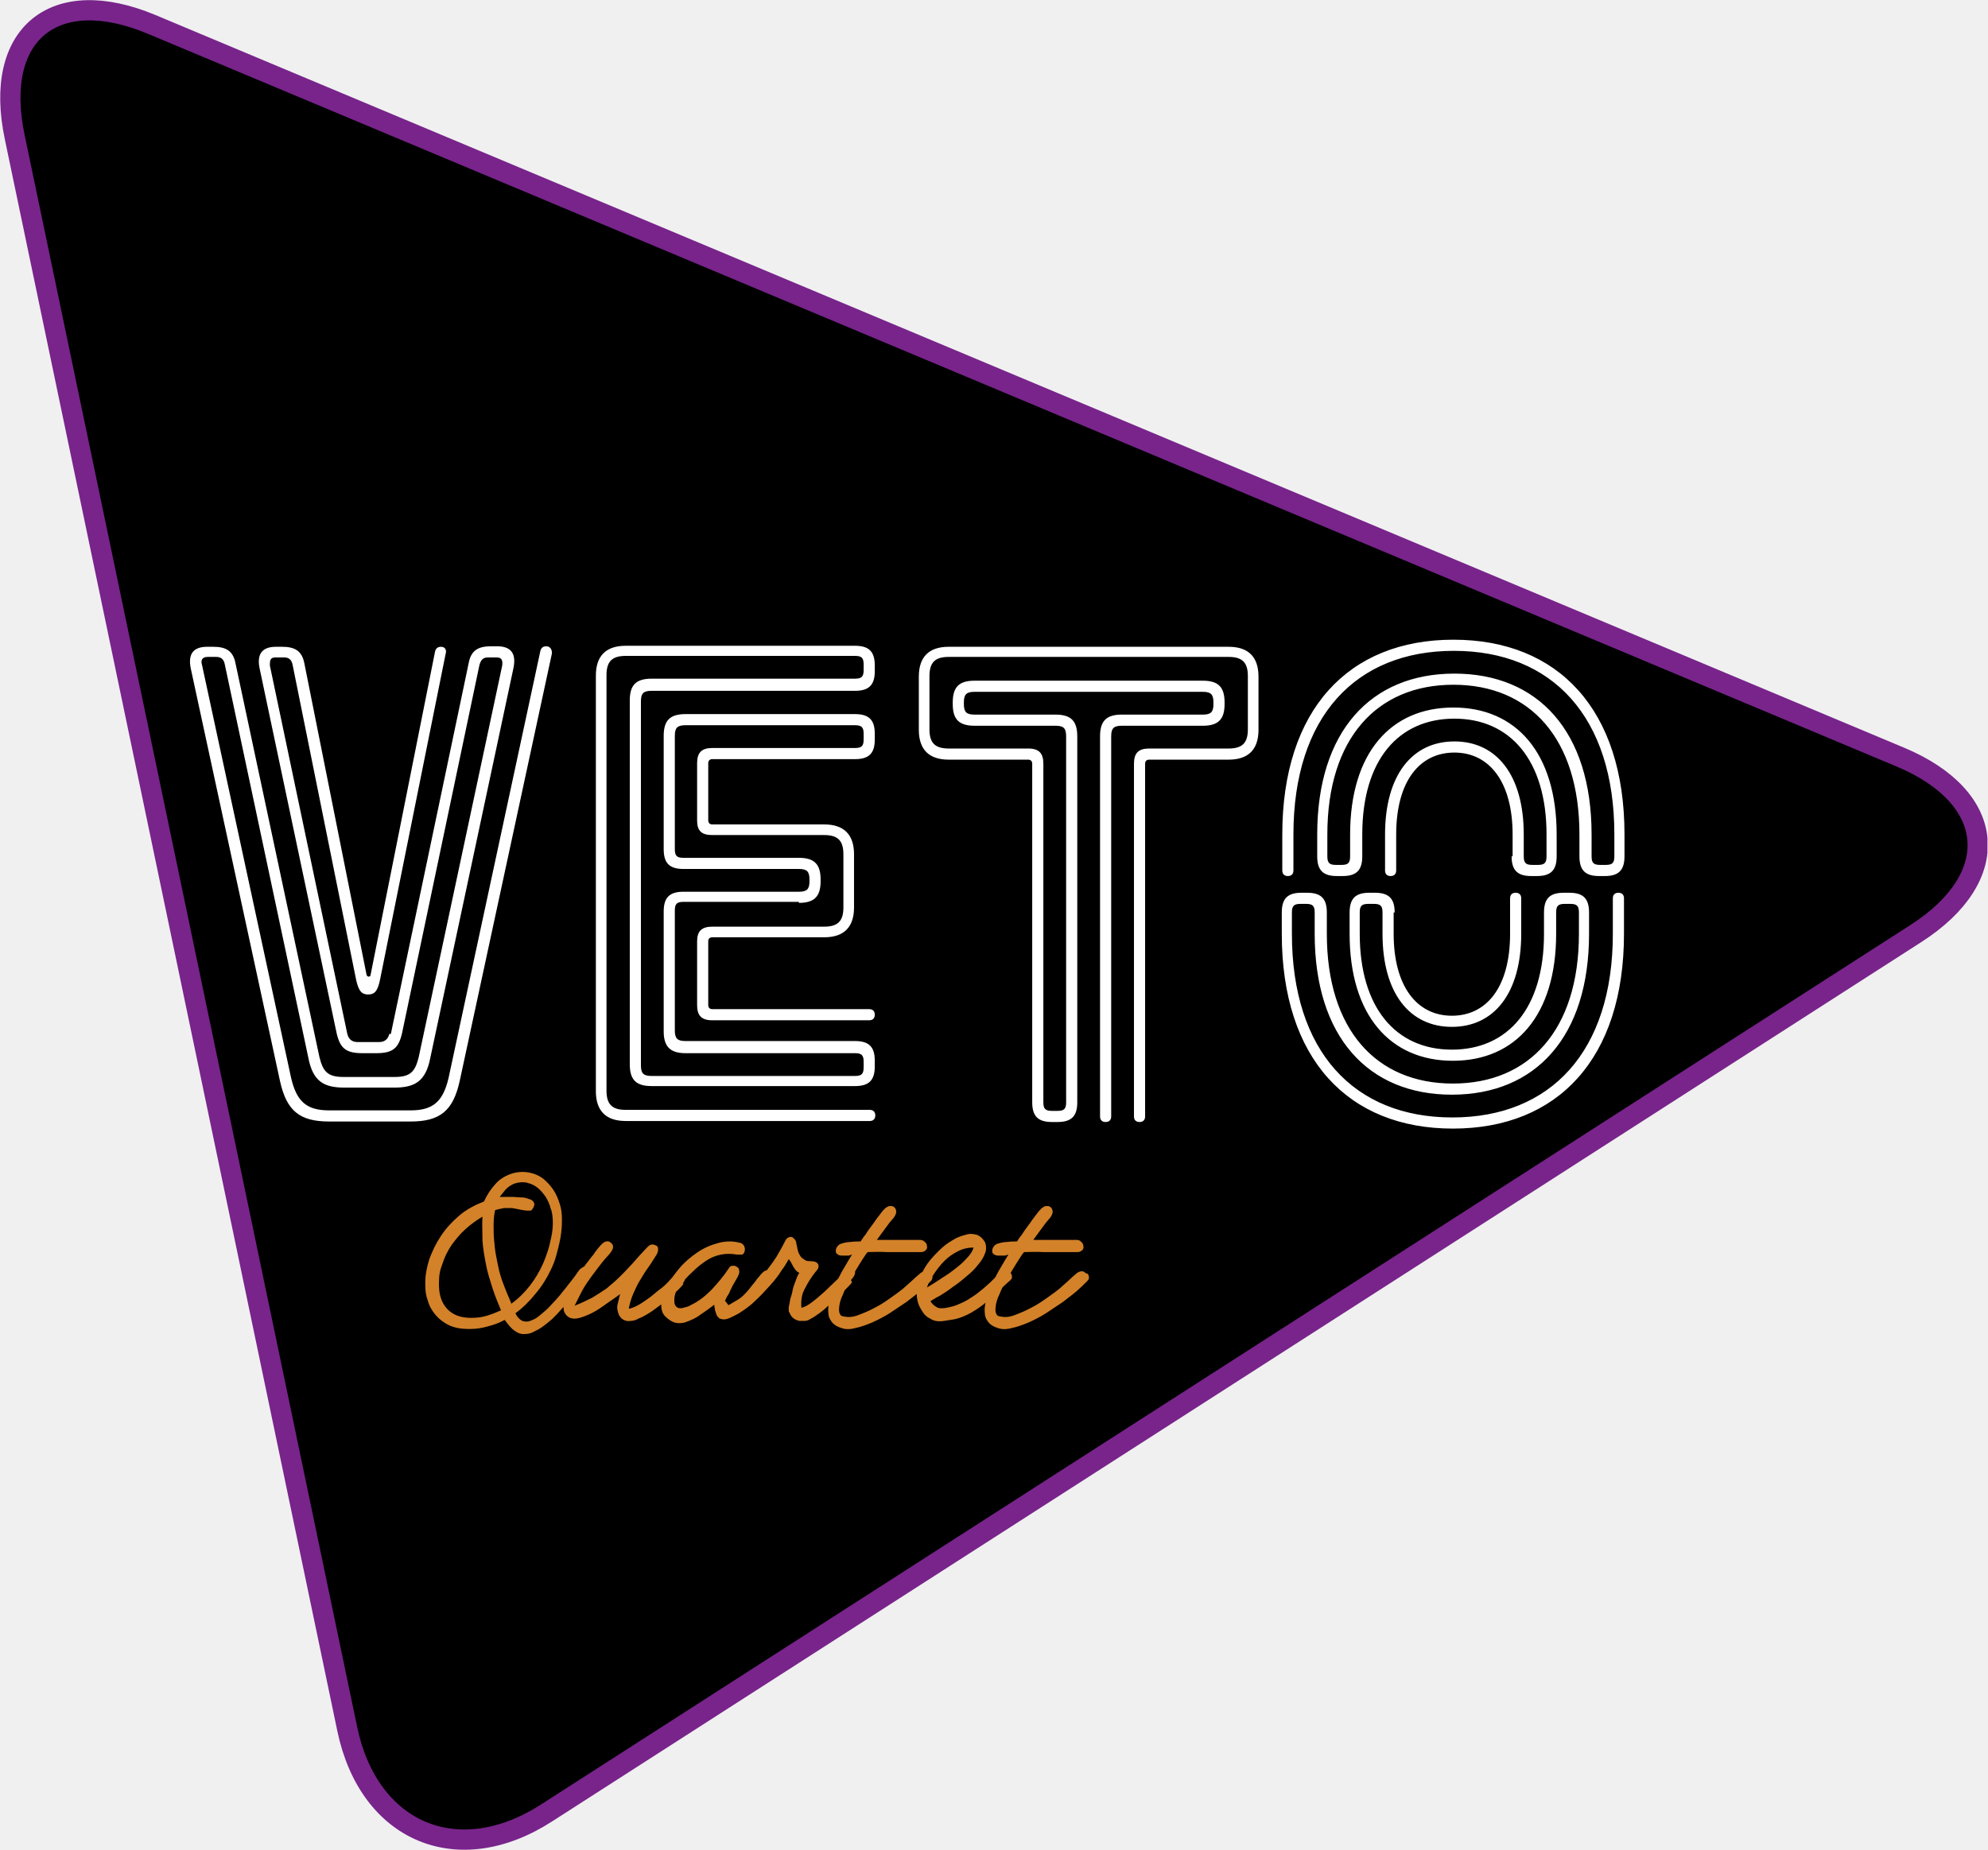
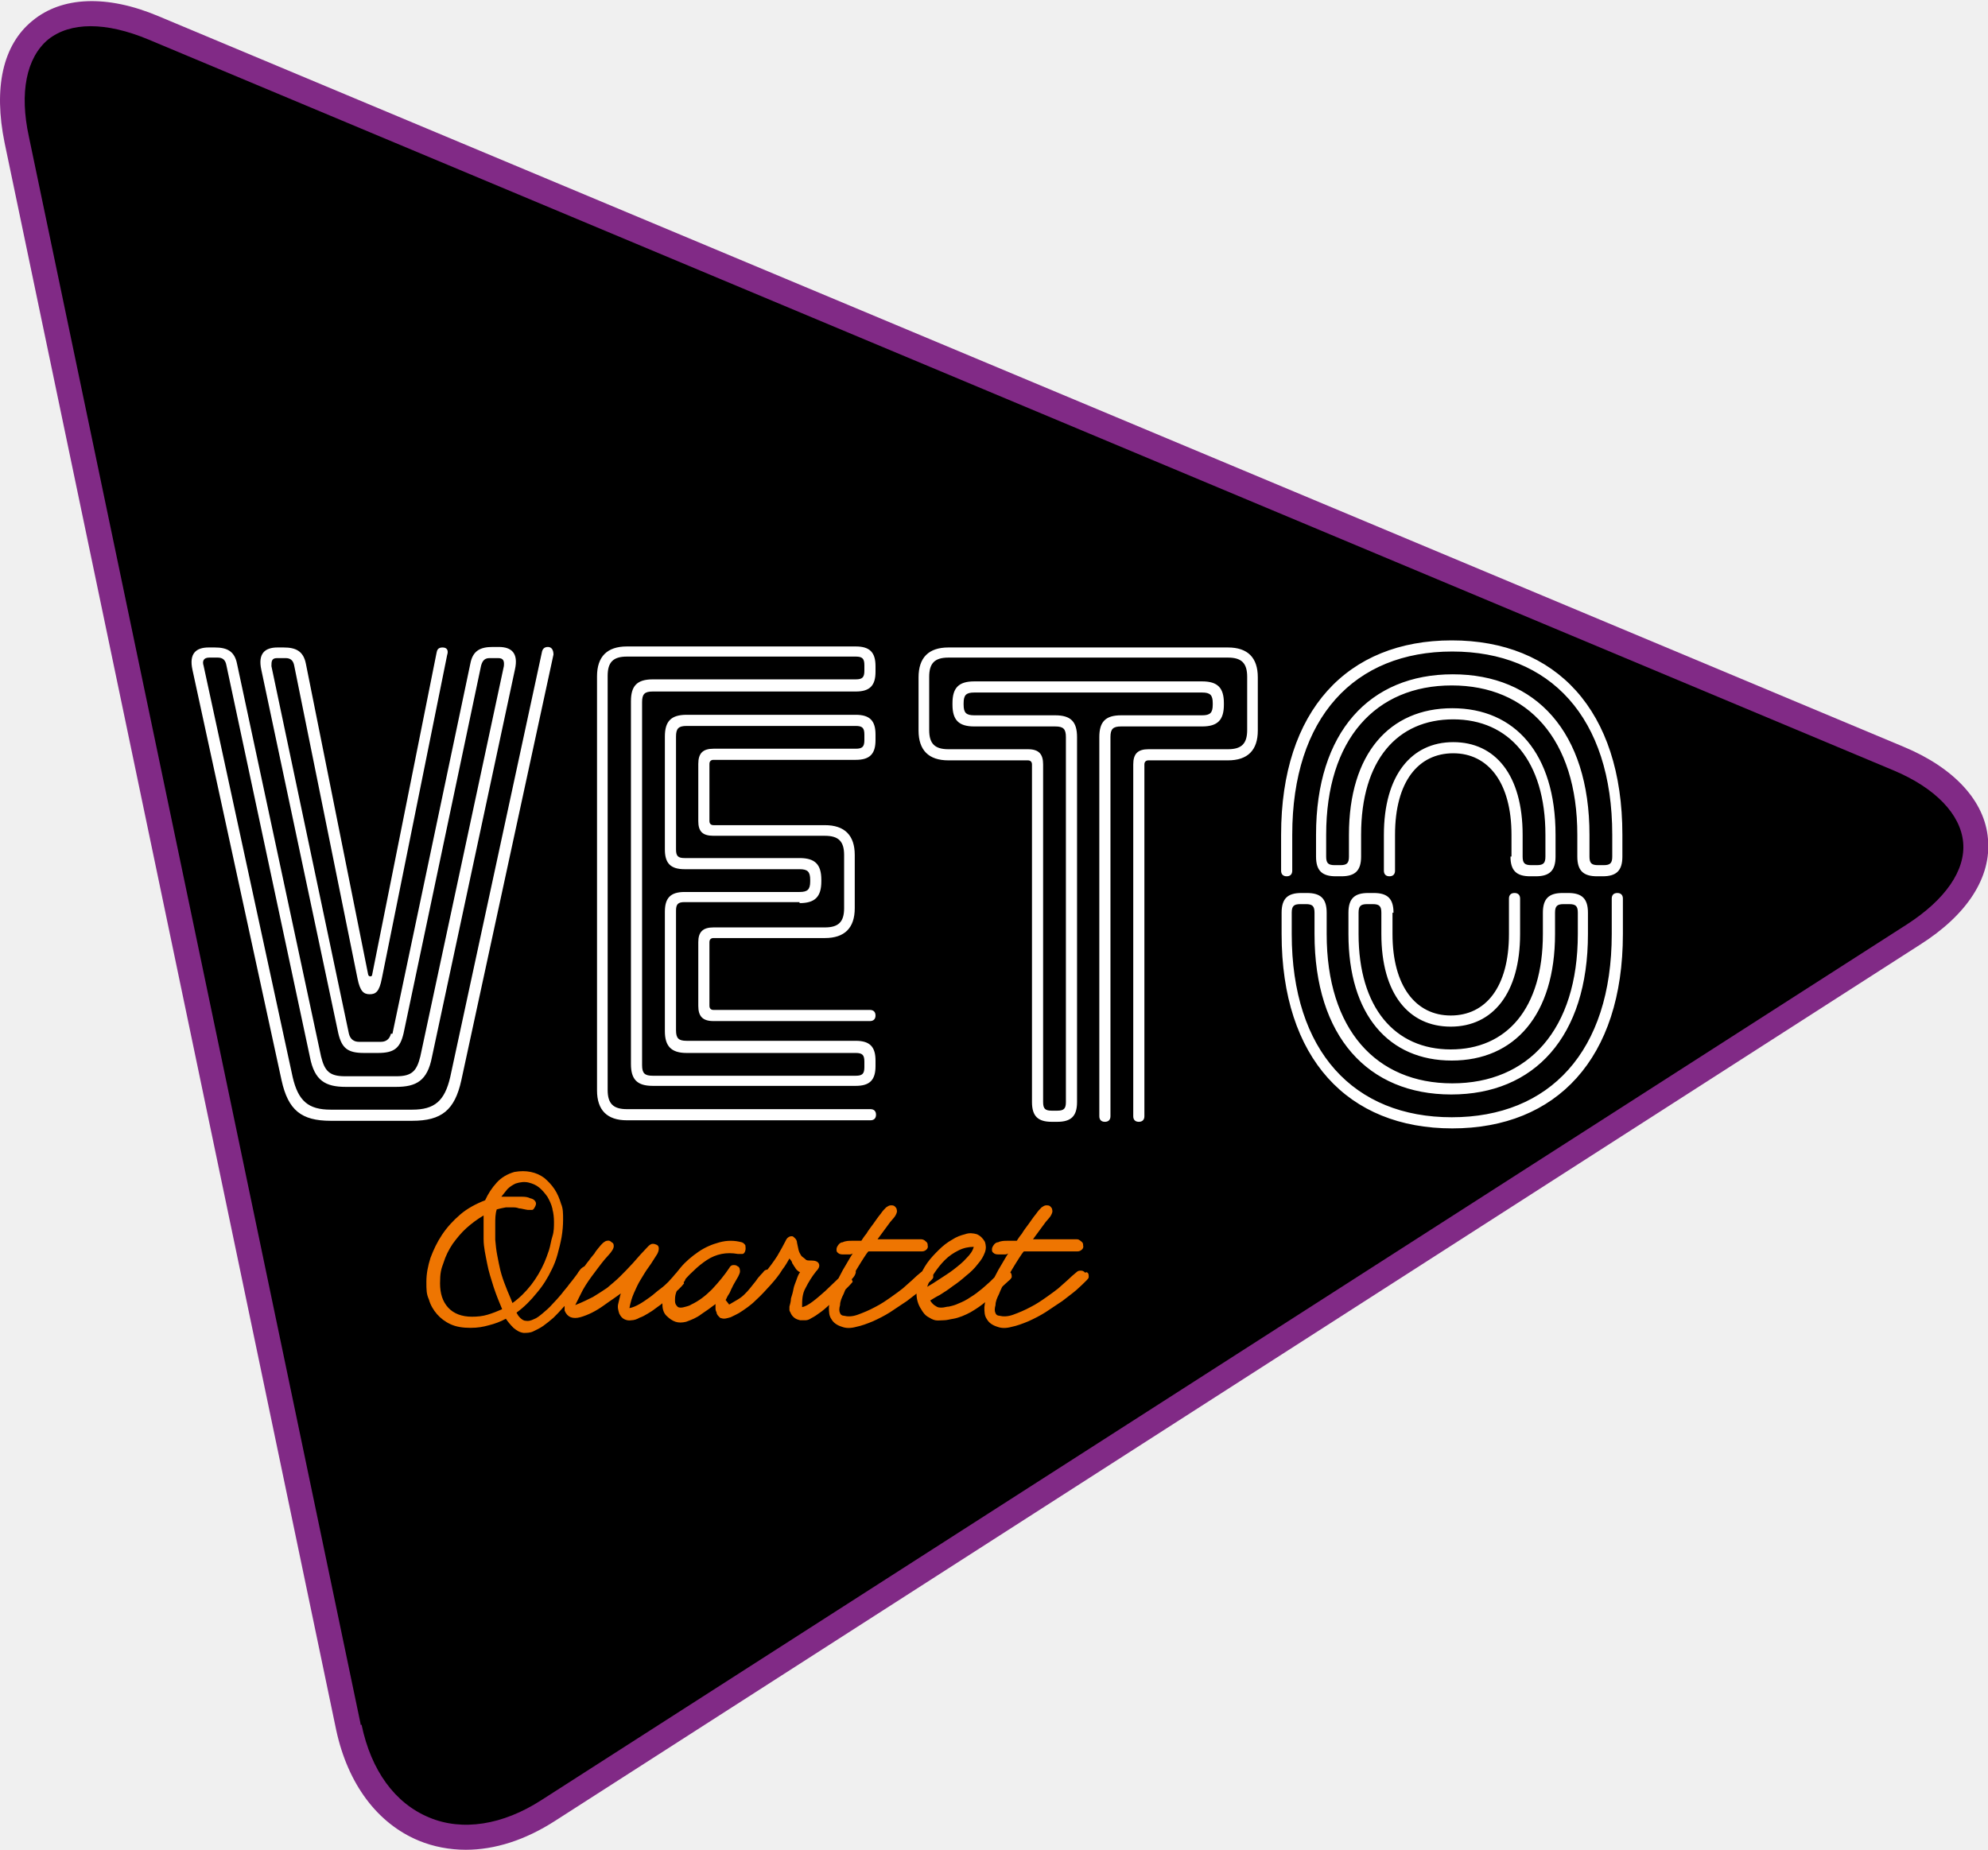
- <svg xmlns="http://www.w3.org/2000/svg" id="Ebene_1" width="138.5mm" height="128.9mm" version="1.1" viewBox="0 0 392.7 365.5">
+ <svg xmlns="http://www.w3.org/2000/svg" id="Ebene_1" width="138.5mm" height="128.9mm" version="1.1" viewBox="0 0 392.6 365.4">
  <defs>
    <style>
-       .st0, .st1 {
-         fill: none;
+       .st0 {
+         fill: #ee7501;
      }

      .st1 {
-         stroke: #78248b;
-         stroke-width: 4px;
+         fill: #812a86;
      }

      .st2 {
        fill: #fff;
      }
- 
-       .st3 {
-         fill: #d38229;
-       }
- 
-       .st4 {
-         clip-path: url(#clippath);
-       }
    </style>
-     <clipPath id="clippath">
-       <rect class="st0" width="392.6" height="365.5" />
-     </clipPath>
  </defs>
-   <g class="st4">
-     <g>
-       <path d="M68.6,341.7c4.3,20.4,21.9,27.8,39.4,16.5l270.4-173.7c17.5-11.2,16.1-26.9-3-34.9L29.9,4.8C10.7-3.2-1.4,6.7,2.9,27.1l65.7,314.6h0Z" />
-       <path class="st1" d="M68.6,341.7c4.3,20.4,21.9,27.8,39.4,16.5l270.4-173.7c17.5-11.2,16.1-26.9-3-34.9L29.9,4.8C10.7-3.2-1.4,6.7,2.9,27.1l65.7,314.6h0Z" />
-       <path class="st2" d="M275.5,180.3c0-2.8-1.2-3.9-3.9-3.9h-1.1c-2.7,0-3.9,1.1-3.9,3.9v4.2c0,16.1,8,25.1,20.4,25.1s20.4-9,20.4-25.1v-4.2c0-1.3.4-1.7,1.7-1.7h1.1c1.3,0,1.7.4,1.7,1.7v4.2c0,19-9.8,29.6-24.9,29.6s-24.9-10.6-24.9-29.6v-4.2c0-2.8-1.2-3.9-3.9-3.9h-1.1c-2.7,0-3.9,1.1-3.9,3.9v4.2c0,24.7,13.1,38.5,33.8,38.5s33.8-13.8,33.8-38.5v-7c0-.7-.4-1.1-1.1-1.1s-1.1.4-1.1,1.1v7c0,23.3-12.3,36.3-31.7,36.3s-31.7-13-31.7-36.3v-4.2c0-1.3.4-1.7,1.7-1.7h1.1c1.3,0,1.7.4,1.7,1.7v4.2c0,20.4,10.6,31.8,27.1,31.8s27.1-11.4,27.1-31.8v-4.2c0-2.8-1.2-3.9-3.9-3.9h-1.1c-2.7,0-3.9,1.1-3.9,3.9v4.2c0,14.8-7.2,22.9-18.2,22.9s-18.2-8.2-18.2-22.9v-4.2c0-1.3.4-1.7,1.7-1.7h1.1c1.3,0,1.7.4,1.7,1.7v4.2c0,11.8,5.4,18.4,13.7,18.4s13.7-6.6,13.7-18.4v-7c0-.7-.4-1.1-1.1-1.1s-1.1.4-1.1,1.1v7c0,10.5-4.6,16.2-11.5,16.2s-11.5-5.8-11.5-16.2v-4.2h.2ZM298.6,169.2c0,2.8,1.2,3.9,3.9,3.9h1.1c2.7,0,3.9-1.1,3.9-3.9v-4.3c0-16.1-8-25.1-20.4-25.1s-20.4,9-20.4,25.1v4.3c0,1.3-.4,1.7-1.7,1.7h-1.1c-1.3,0-1.7-.4-1.7-1.7v-4.3c0-19,9.8-29.6,24.9-29.6s24.9,10.6,24.9,29.6v4.3c0,2.8,1.2,3.9,3.9,3.9h1.1c2.7,0,3.9-1.1,3.9-3.9v-4.3c0-24.7-13.1-38.5-33.8-38.5s-33.8,13.8-33.8,38.5v7.1c0,.7.4,1.1,1.1,1.1s1.1-.4,1.1-1.1v-7.1c0-23.3,12.3-36.3,31.7-36.3s31.7,13,31.7,36.3v4.3c0,1.3-.4,1.7-1.7,1.7h-1.1c-1.3,0-1.7-.4-1.7-1.7v-4.3c0-20.4-10.6-31.8-27.1-31.8s-27.1,11.4-27.1,31.8v4.3c0,2.8,1.2,3.9,3.9,3.9h1.1c2.7,0,3.9-1.1,3.9-3.9v-4.3c0-14.8,7.2-22.9,18.2-22.9s18.2,8.2,18.2,22.9v4.3c0,1.3-.4,1.7-1.7,1.7h-1.1c-1.3,0-1.7-.4-1.7-1.7v-4.3c0-11.8-5.4-18.4-13.7-18.4s-13.7,6.6-13.7,18.4v7.1c0,.7.4,1.1,1.1,1.1s1.1-.4,1.1-1.1v-7.1c0-10.5,4.6-16.2,11.5-16.2s11.5,5.8,11.5,16.2v4.3h-.2ZM217.3,220.6c0,.7.4,1.1,1.1,1.1s1.1-.4,1.1-1.1v-75.1c0-1.6.5-2.1,2.1-2.1h16c3.1,0,4.3-1.3,4.3-4.3v-.3c0-3-1.2-4.3-4.3-4.3h-45.1c-3.1,0-4.3,1.3-4.3,4.3v.3c0,3,1.2,4.3,4.3,4.3h16c1.6,0,2.1.5,2.1,2.1v72.3c0,1.3-.4,1.7-1.7,1.7h-1.1c-1.3,0-1.7-.4-1.7-1.7v-66.9c0-2-.8-3-3-3h-15.7c-2.7,0-3.8-1.1-3.8-3.8v-10.5c0-2.7,1.1-3.8,3.8-3.8h55.3c2.7,0,3.8,1.1,3.8,3.8v10.5c0,2.7-1.1,3.8-3.8,3.8h-15.7c-2.1,0-3,.9-3,3v69.7c0,.7.4,1.1,1.1,1.1s1.1-.4,1.1-1.1v-69.7c0-.5.3-.8.8-.8h15.7c3.9,0,5.9-2,5.9-5.9v-10.5c0-3.9-2-5.9-5.9-5.9h-55.3c-3.9,0-5.9,2-5.9,5.9v10.5c0,3.9,2,5.9,5.9,5.9h15.7c.5,0,.8.3.8.8v66.9c0,2.8,1.2,3.9,3.9,3.9h1.1c2.7,0,3.9-1.1,3.9-3.9v-72.3c0-3-1.2-4.3-4.3-4.3h-16c-1.6,0-2.1-.5-2.1-2.1v-.3c0-1.6.5-2.1,2.1-2.1h45.1c1.6,0,2.1.5,2.1,2.1v.3c0,1.6-.5,2.1-2.1,2.1h-16c-3.1,0-4.3,1.3-4.3,4.3v75.1ZM157.8,178.4c3,0,4.3-1.2,4.3-4.3v-.3c0-3.1-1.3-4.3-4.3-4.3h-22.8c-1.3,0-1.7-.4-1.7-1.7v-22.4c0-1.6.5-2.1,2.1-2.1h33.5c1.3,0,1.7.4,1.7,1.7v1.1c0,1.3-.4,1.7-1.7,1.7h-28.2c-2.1,0-3,.9-3,3v11.3c0,2,.8,2.9,3,2.9h22.1c2.7,0,3.8,1.1,3.8,3.8v10.5c0,2.7-1.1,3.8-3.8,3.8h-22.1c-2.1,0-3,.9-3,2.9v12.6c0,2,.8,3,3,3h31c.7,0,1.1-.4,1.1-1.1s-.4-1.1-1.1-1.1h-31c-.5,0-.8-.3-.8-.8v-12.6c0-.5.3-.8.8-.8h22.1c3.9,0,5.9-2,5.9-5.9v-10.5c0-3.9-2-5.9-5.9-5.9h-22.1c-.5,0-.8-.3-.8-.8v-11.3c0-.5.3-.8.8-.8h28.2c2.8,0,3.9-1.2,3.9-3.9v-1.1c0-2.7-1.1-3.9-3.9-3.9h-33.5c-3.1,0-4.3,1.3-4.3,4.3v22.4c0,2.7,1.1,3.9,3.9,3.9h22.8c1.6,0,2.1.5,2.1,2.1v.3c0,1.6-.5,2.1-2.1,2.1h-22.8c-2.8,0-3.9,1.2-3.9,3.9v23.7c0,2.9,1.2,4.3,4.3,4.3h33.5c1.3,0,1.7.4,1.7,1.7v1.1c0,1.3-.4,1.7-1.7,1.7h-40.2c-1.6,0-2.1-.5-2.1-2.1v-71.9c0-1.6.5-2.1,2.1-2.1h40.2c2.8,0,3.9-1.2,3.9-3.9v-1.1c0-2.7-1.1-3.9-3.9-3.9h-45.3c-3.9,0-5.9,2-5.9,5.9v82.1c0,3.9,2,5.9,5.9,5.9h48.2c.7,0,1.1-.4,1.1-1.1s-.4-1.1-1.1-1.1h-48.2c-2.7,0-3.8-1.1-3.8-3.8v-82.1c0-2.7,1.1-3.8,3.8-3.8h45.3c1.3,0,1.7.4,1.7,1.7v1.1c0,1.3-.4,1.7-1.7,1.7h-40.2c-3.1,0-4.3,1.3-4.3,4.3v71.9c0,3,1.2,4.3,4.3,4.3h40.2c2.8,0,3.9-1.2,3.9-3.9v-1.1c0-2.7-1.1-3.9-3.9-3.9h-33.5c-1.6,0-2.1-.5-2.1-2.1v-23.7c0-1.3.4-1.7,1.7-1.7h22.8v.2ZM76.9,204.3c-.3,1.2-1.1,1.6-2,1.6h-4.3c-.9,0-1.7-.4-2-1.6l-15.3-72.8c0-.9,0-1.6,1.1-1.6h1.7c.9,0,1.5.4,1.7,1.5l12.5,62c.5,2.5,1.2,3.1,2.4,3.1s1.9-.5,2.4-3.1l12.9-64.1c.3-.9-.1-1.5-.9-1.5s-1.1.5-1.2,1.1l-12.7,63.7c0,.5-.7.5-.8,0l-12.3-61.6c-.5-2.5-2-3.2-4.4-3.2h-1.2c-2.5,0-3.9,1.2-3.2,4.4l15.2,72c.7,3,1.9,3.9,5.1,3.9h2.7c3.2,0,4.4-.9,5.1-3.9l15.3-72.8c.3-1.1.8-1.5,1.7-1.5h1.7c1.1,0,1.2.7,1.1,1.6l-16.5,77.4c-.7,2.8-1.6,3.9-4.7,3.9h-10.2c-3.1,0-4-1.1-4.7-3.9l-16.6-77.9c-.5-2.5-2-3.2-4.4-3.2h-1.2c-2.5,0-3.9,1.2-3.2,4.4l17.6,81.4c1.3,5.9,3.9,8,9.7,8h16.1c5.8,0,8.4-2.1,9.7-8l18.2-84.4c.1-.8-.3-1.5-1.1-1.5s-1.1.5-1.2,1.1l-18.1,84.2c-1.1,4.7-3.1,6.4-7.5,6.4h-16.1c-4.4,0-6.4-1.7-7.5-6.4l-17.6-81.6c-.3-.9,0-1.6,1.1-1.6h1.7c.9,0,1.5.4,1.7,1.5l16.5,77.7c.9,4.7,3.1,5.9,7.1,5.9h9.9c4,0,6.2-1.2,7.1-5.9l16.4-76.9c.7-3.2-.7-4.4-3.2-4.4h-1.2c-2.4,0-3.9.7-4.4,3.2l-15.4,73.4h-.3Z" />
-       <path class="st3" d="M214.5,251.6c-.3-.3-.5-.4-.8-.4s-.6.1-.9.3c-.6.5-1.2,1-1.8,1.6-.6.5-1.2,1.1-1.8,1.6-.5.4-1.3,1-2.3,1.7s-2,1.4-3.2,2c-1.1.6-2.3,1.1-3.4,1.5-1.1.4-2,.4-2.8.2-.3,0-.6-.2-.7-.5-.2-.4-.2-.9-.1-1.6.1-.7.3-1.4.7-2.2.3-.8.7-1.6,1.2-2.5.5-.8.9-1.6,1.4-2.4s.9-1.5,1.3-2.1c.4-.6.7-1.1,1-1.4,1.1,0,2.4-.1,3.7,0h6.9c.4,0,.7-.2.9-.4s.3-.5.2-.8c0-.3-.1-.5-.4-.8s-.5-.4-.9-.4h-8.6l2.5-3.4c.2-.2.4-.5.6-.7s.4-.5.5-.7c.2-.4.3-.7.2-1,0-.3-.2-.5-.4-.7-.2-.2-.5-.2-.8-.2s-.6.2-.9.4c-.3.3-.7.7-1.1,1.3-.5.6-.9,1.2-1.4,1.9-.5.7-1,1.3-1.4,2-.5.6-.8,1.1-1,1.4-.7,0-1.3,0-1.9.1-.5,0-1.2.1-1.8.3-.4.1-.7.3-.9.6-.2.3-.3.5-.3.8s0,.5.3.7c.2.2.5.3,1,.3h1.3c.1-.1.3-.1.6-.2-.3.5-.7,1.1-1.2,2-.5.8-1,1.7-1.5,2.7s-.9,2-1.3,3c-.4,1-.6,2-.7,2.9,0,.9,0,1.7.5,2.4.4.7,1.1,1.2,2.1,1.5.8.3,1.7.3,2.8,0,1-.2,2.1-.6,3.3-1.1,1.1-.5,2.3-1.1,3.4-1.8,1.1-.7,2.2-1.5,3.3-2.2,1-.8,2-1.5,2.8-2.2s1.5-1.4,2-1.9.4-.6.4-.8c0-.3-.1-.6-.4-.8M192.3,246.5c-.2.8-.7,1.5-1.5,2.3-.7.8-1.6,1.5-2.5,2.2s-1.9,1.3-2.8,1.9c-.9.6-1.7,1.1-2.4,1.5.3-.9.8-1.8,1.4-2.7s1.3-1.8,2.1-2.6c.8-.8,1.7-1.4,2.7-1.9s2-.7,3-.7M199.3,251.5c-.3-.4-.6-.6-.9-.5-.3.1-.7.3-.9.6-.6.5-1.2,1.1-1.9,1.8-.7.6-1.4,1.3-2.1,1.8-.7.6-1.5,1.1-2.3,1.6s-1.6.8-2.3,1.1c-.5.2-1,.3-1.4.4-.5.1-.9.2-1.4.2s-.8,0-1.2-.3c-.4-.2-.8-.6-1.1-1.1.5-.3,1.1-.7,1.9-1.1.8-.5,1.6-1,2.5-1.7.9-.6,1.8-1.3,2.7-2.1.9-.7,1.7-1.5,2.3-2.3.7-.8,1.1-1.5,1.4-2.3.3-.8.2-1.5,0-2.1-.4-.7-.9-1.2-1.6-1.5-.7-.2-1.5-.3-2.3,0-.8.2-1.7.5-2.6,1.1-.9.5-1.8,1.2-2.6,2s-1.6,1.6-2.3,2.6-1.2,2-1.6,3c-.4,1-.5,2.1-.5,3.1s.3,2.1.9,3c.4.7.8,1.2,1.3,1.5s1,.6,1.5.7,1.1.1,1.7,0,1.2-.2,1.9-.3c1.1-.2,2.3-.7,3.4-1.3,1.2-.7,2.2-1.4,3-2.1.8-.6,1.5-1.3,2.3-2,.8-.8,1.5-1.5,2.2-2.1.3-.2.5-.5.6-.7,0-.3,0-.6-.2-.9M183.6,251.6c-.3-.3-.5-.4-.8-.4s-.6.1-.9.3c-.6.5-1.2,1-1.8,1.6-.6.5-1.2,1.1-1.8,1.6-.5.4-1.3,1-2.3,1.7s-2,1.4-3.2,2c-1.1.6-2.3,1.1-3.4,1.5-1.1.4-2,.4-2.8.2-.3,0-.6-.2-.7-.5-.2-.4-.2-.9-.1-1.6.1-.7.3-1.4.7-2.2.3-.8.7-1.6,1.2-2.5.5-.8.9-1.6,1.4-2.4s.9-1.5,1.3-2.1c.4-.6.7-1.1,1-1.4,1.1,0,2.4-.1,3.7,0h6.9c.4,0,.7-.2.9-.4.2-.2.3-.5.2-.8,0-.3-.1-.5-.4-.8-.2-.2-.5-.4-.9-.4h-8.6l2.5-3.4c.2-.2.4-.5.6-.7.2-.2.4-.5.5-.7.2-.4.3-.7.2-1,0-.3-.2-.5-.4-.7s-.5-.2-.8-.2-.6.2-.9.4c-.3.3-.7.7-1.1,1.3-.5.6-.9,1.2-1.4,1.9-.5.7-1,1.3-1.4,2-.5.6-.8,1.1-1,1.4-.7,0-1.3,0-1.9.1-.5,0-1.2.1-1.8.3-.4.1-.7.3-.9.6-.2.3-.3.5-.3.8s0,.5.3.7c.2.2.5.3,1,.3h1.3c.1-.1.3-.1.6-.2-.3.5-.7,1.1-1.2,2-.5.8-1,1.7-1.5,2.7s-.9,2-1.3,3c-.4,1-.6,2-.7,2.9,0,.9,0,1.7.5,2.4.4.7,1.1,1.2,2.1,1.5.8.3,1.7.3,2.8,0,1-.2,2.1-.6,3.3-1.1,1.1-.5,2.3-1.1,3.4-1.8,1.1-.7,2.2-1.5,3.3-2.2,1-.8,2-1.5,2.8-2.2s1.5-1.4,2-1.9c.3-.3.4-.6.4-.8,0-.3-.1-.6-.4-.8M168.1,252.9c.5-.5.7-.9.8-1.3,0-.4,0-.6-.2-.8-.2-.2-.4-.3-.7-.2-.3,0-.6.2-.9.5l-1.8,1.8c-.8.8-1.6,1.5-2.4,2.3-.9.8-1.7,1.5-2.5,2.1s-1.5,1-2.1,1.1c-.1-1.3,0-2.6.7-3.8.6-1.2,1.3-2.3,2.1-3.3.6-.6.7-1.1.5-1.5s-.7-.6-1.5-.6-.9-.1-1.2-.3-.6-.4-.8-.7-.4-.7-.5-1.1-.2-.9-.3-1.4c0-.4-.2-.7-.4-.9-.2-.2-.4-.4-.6-.4s-.4,0-.7.2-.4.4-.6.8c-.4.8-.9,1.7-1.6,2.9-.7,1.1-1.6,2.3-2.5,3.4-1,1.2-2,2.3-3.1,3.4s-2.3,2-3.5,2.7c-.4.2-.5.5-.6.7,0,.3,0,.6.2.8.2.2.5.4.8.5.3,0,.7,0,1.1-.2,1.1-.7,2.3-1.5,3.3-2.5,1.1-1,2.1-2.1,3-3.1s1.7-2,2.3-3c.7-.9,1.1-1.7,1.4-2.2.2.2.4.5.5.7.1.3.3.5.4.8.2.2.3.5.5.7s.4.4.7.5c-.3.4-.5.9-.7,1.5s-.5,1.2-.6,1.8-.3,1.3-.5,1.9c-.1.6-.2,1.2-.3,1.6v.7c0,.2.2.4.3.7.2.4.5.7.8.9.3.2.6.3,1,.4h1.1c.4,0,.8-.2,1.1-.4.6-.3,1.2-.7,2-1.3.8-.6,1.5-1.3,2.3-2s1.5-1.4,2.2-2.1,1.3-1.3,1.7-1.8M152.3,252.9c.3-.3.4-.6.3-.9,0-.3-.1-.6-.3-.7-.2-.2-.4-.3-.7-.3s-.6.1-.9.4c-.3.3-.5.5-.8.9-.3.3-.5.6-.7.9-.5.6-.9,1.1-1.2,1.5s-.7.8-1.1,1.2c-.4.4-.8.7-1.3,1s-1,.6-1.7,1l-.7-.9c.2-.3.3-.7.6-1.1s.4-.9.7-1.4c.2-.5.5-.9.7-1.3s.5-.8.6-1.1c.2-.4.3-.7.2-1.1,0-.3-.2-.6-.5-.7-.2-.2-.5-.2-.8-.2s-.6.2-.8.6c-1,1.5-2.1,2.8-3.4,4.2-1.3,1.3-2.6,2.3-4.1,3-.3.2-.6.3-1,.4s-.7.2-1,.2-.6-.1-.8-.3c-.2-.2-.4-.5-.4-1s0-1,.2-1.6.5-1.1.8-1.4c.8-1.1,1.7-2.1,2.6-2.9.9-.9,1.8-1.6,2.7-2.2s1.9-1,2.9-1.2,2.1-.2,3.2,0h.9c.3,0,.5-.3.6-.7.1-.4,0-.7-.1-1-.2-.3-.4-.5-.7-.6-1.5-.4-2.9-.4-4.4,0s-2.9,1-4.2,1.9-2.5,1.9-3.5,3.1-1.9,2.4-2.5,3.6-1,2.4-1.1,3.4c0,1.1.2,1.9.8,2.5s1.2,1,1.8,1.2,1.3.2,2.1,0c1.1-.4,2.1-.8,3-1.5.9-.6,1.9-1.3,2.8-2,0,.2,0,.4.1.7,0,.3.1.6.2.9.1.3.2.6.4.8.2.2.3.4.6.4.5.2,1.1.1,1.8-.2.6-.3,1.3-.6,1.9-1,.6-.4,1.2-.9,1.7-1.4s1-.9,1.3-1.3c.5-.6,1-1.2,1.6-1.8.5-.6,1.1-1.2,1.6-1.8M134.9,253.5c.3-.3.4-.6.4-1s0-.7-.2-.9c-.2-.3-.4-.4-.6-.5-.3,0-.5,0-.8.3s-.6.6-.9,1c-.3.3-.6.7-.9,1s-.9.9-1.6,1.4c-.7.5-1.3,1.1-2,1.6s-1.4,1-2.1,1.4c-.7.4-1.4.7-2,.8.2-1.1.5-2.1.9-3s.8-1.8,1.3-2.6c.5-.8,1-1.7,1.6-2.5s1.1-1.7,1.7-2.6c.2-.4.3-.7.3-1.1s-.2-.6-.4-.7-.5-.2-.8-.2-.6.2-.9.5c-.5.5-1,1.1-1.5,1.6-.5.6-1,1.1-1.5,1.7-.9,1-1.8,1.9-2.6,2.7s-1.7,1.5-2.5,2.2c-.9.6-1.8,1.2-2.8,1.8-1,.5-2.2,1.1-3.5,1.6l1-2c.6-1.3,1.4-2.5,2.2-3.6.9-1.2,1.7-2.3,2.6-3.4.3-.3.5-.6.8-.9s.5-.6.7-.9.3-.6.3-.8c0-.3-.1-.6-.4-.8-.3-.3-.6-.4-.9-.3-.3,0-.5.2-.8.4-.3.3-.6.6-.9,1-.3.4-.6.7-.8,1.1-.3.4-.7.8-1.1,1.4-.5.6-.9,1.2-1.4,1.9-.5.7-1,1.4-1.5,2.1s-.9,1.5-1.2,2.2-.6,1.4-.7,2c-.1.7-.1,1.2,0,1.7.3.7.7,1.1,1.2,1.3.5.2,1.2.2,1.9,0s1.5-.5,2.3-.9,1.6-.9,2.3-1.4,1.4-1,2-1.4,1.1-.8,1.4-1c-.2.6-.3,1.3-.5,2s0,1.4.2,2c.3.6.6.9,1,1.1s.9.3,1.4.2c.5,0,1.1-.2,1.6-.5.6-.2,1.1-.5,1.6-.8s1-.6,1.5-1c.4-.3.8-.6,1.1-.8.8-.7,1.6-1.3,2.4-2,.8-.7,1.6-1.4,2.2-2.2M99,258.9c-.9.4-1.9.8-2.9,1.1-1,.3-2,.4-3.1.4-2,0-3.6-.6-4.7-1.8-1.1-1.2-1.6-2.8-1.6-4.8s.2-2.8.7-4.1c.4-1.3,1-2.5,1.8-3.7.8-1.1,1.7-2.2,2.7-3.1s2.2-1.8,3.4-2.5c-.1,1.6,0,3.1,0,4.7.1,1.6.4,3.2.7,4.8.3,1.6.8,3.1,1.3,4.7.5,1.5,1.1,3,1.7,4.4M108.9,239.1c.2.7.3,1.6.3,2.5s-.1,1.9-.3,2.8-.4,1.9-.7,2.8-.6,1.7-.9,2.4c-.7,1.6-1.6,3.1-2.6,4.4-1.1,1.4-2.3,2.6-3.7,3.6-.4-1.1-.9-2.1-1.3-3.2-.4-1-.8-2.1-1.1-3.3-.2-.9-.4-1.8-.6-2.9-.2-1-.3-2-.4-3.1-.1-1-.1-2.1-.1-3.1s.1-2,.3-2.9c.7-.2,1.3-.3,1.8-.4h1.3c.4,0,.8.1,1.3.2.4.1,1,.2,1.7.3h.9c.2,0,.4-.3.6-.7s.2-.7,0-1-.5-.5-1-.6c-.4-.2-.9-.3-1.5-.3s-1.1-.1-1.7-.1h-2.5c.4-.5.8-1,1.2-1.5.5-.5,1-.8,1.6-1.1.9-.3,1.8-.4,2.6-.2.8.2,1.5.5,2.1,1s1.1,1.1,1.6,1.8c.4.7.8,1.5,1,2.4M116.6,252.1c.2-.3.3-.6.3-.8s-.1-.5-.5-.8c-.3-.3-.6-.3-.8-.3s-.5.2-.8.4c-.3.2-.5.5-.8.9-.2.4-.5.7-.7,1-.3.4-.6.8-1.1,1.4-.4.6-1,1.2-1.5,1.9-.6.7-1.2,1.4-1.8,2-.6.7-1.3,1.3-1.9,1.8-.6.5-1.2,1-1.8,1.2-.6.3-1.1.4-1.6.3-.4,0-.8-.3-1.1-.6-.3-.3-.5-.6-.7-1,1.5-1.1,2.8-2.4,4-3.9,1.2-1.4,2.2-3,3-4.7.4-.8.8-1.8,1.1-2.9s.6-2.3.8-3.4c.2-1.2.3-2.3.3-3.5s-.1-2.2-.4-3.1c-.3-1-.7-2-1.3-2.9s-1.3-1.6-2-2.2c-.8-.6-1.7-1-2.7-1.2s-2-.2-3.2.1c-1.4.4-2.6,1.1-3.5,2.1-1,1.1-1.7,2.2-2.3,3.5-1.8.7-3.5,1.6-4.9,2.8-1.4,1.2-2.6,2.5-3.6,4s-1.7,3-2.3,4.6c-.5,1.6-.8,3.1-.8,4.7s.1,2.4.5,3.5c.3,1.1.9,2.1,1.6,2.9.7.8,1.6,1.5,2.7,2s2.4.7,3.9.7,2.5-.2,3.6-.5c1.2-.3,2.3-.7,3.4-1.3.4.6.9,1.2,1.5,1.8.6.5,1.2.9,2,1,.6,0,1.3,0,1.9-.3s1.3-.6,2-1.1,1.3-1,2-1.6c.6-.6,1.2-1.2,1.8-1.9.6-.6,1.1-1.3,1.6-1.9s.9-1.1,1.2-1.6c.4-.5.9-1,1.3-1.6.5-.5.9-1.1,1.2-1.7" />
-     </g>
-   </g>
+   <path d="M68.9,341.2c4.3,20.3,21.8,27.7,39.3,16.4l269.7-173c17.5-11.2,16.1-26.8-3-34.8L30.3,5.5C11.1-2.5-.9,7.4,3.3,27.7l65.5,313.5h0Z" />
+   <path class="st1" d="M92,365.4c-3.2,0-6.4-.6-9.3-1.8-8.2-3.4-14-11.2-16.3-21.8h0L.9,28.2C-1.3,17.4.5,8.9,6.4,4.1,12.2-.7,21.1-1.1,31.3,3.2l344.6,144.3c10.1,4.2,16.1,10.8,16.7,18.2.7,7.6-4.1,15-13.4,20.9L109.6,359.7c-5.9,3.8-11.9,5.7-17.6,5.7h0ZM71.4,340.7c1.9,9.1,6.6,15.5,13.3,18.3,6.6,2.8,14.6,1.5,22.2-3.4l269.7-173c7.6-4.9,11.6-10.7,11.1-16.2s-5.4-10.7-13.7-14.2L29.3,7.8c-8.4-3.5-15.4-3.5-19.8,0-4.3,3.6-5.7,10.5-3.8,19.2l65.5,313.5h0v.2Z" />
+   <path class="st2" d="M275.2,180.3c0-2.8-1.2-3.9-3.9-3.9h-1.1c-2.7,0-3.9,1.1-3.9,3.9v4.2c0,16,8,25,20.4,25s20.4-9,20.4-25v-4.2c0-1.3.4-1.7,1.7-1.7h1.1c1.3,0,1.7.4,1.7,1.7v4.2c0,18.9-9.8,29.5-24.8,29.5s-24.8-10.6-24.8-29.5v-4.2c0-2.8-1.2-3.9-3.9-3.9h-1.1c-2.7,0-3.9,1.1-3.9,3.9v4.2c0,24.6,13.1,38.4,33.7,38.4s33.7-13.8,33.7-38.4v-7c0-.7-.4-1.1-1.1-1.1s-1.1.4-1.1,1.1v7c0,23.2-12.3,36.2-31.6,36.2s-31.6-13-31.6-36.2v-4.2c0-1.3.4-1.7,1.7-1.7h1.1c1.3,0,1.7.4,1.7,1.7v4.2c0,20.3,10.6,31.7,27,31.7s27-11.4,27-31.7v-4.2c0-2.8-1.2-3.9-3.9-3.9h-1.1c-2.7,0-3.9,1.1-3.9,3.9v4.2c0,14.8-7.2,22.8-18.2,22.8s-18.2-8.2-18.2-22.8v-4.2c0-1.3.4-1.7,1.7-1.7h1.1c1.3,0,1.7.4,1.7,1.7v4.2c0,11.8,5.4,18.3,13.7,18.3s13.7-6.6,13.7-18.3v-7c0-.7-.4-1.1-1.1-1.1s-1.1.4-1.1,1.1v7c0,10.5-4.6,16.1-11.5,16.1s-11.5-5.8-11.5-16.1v-4.2h.2,0ZM298.3,169.2c0,2.8,1.2,3.9,3.9,3.9h1.1c2.7,0,3.9-1.1,3.9-3.9v-4.3c0-16-8-25-20.4-25s-20.4,9-20.4,25v4.3c0,1.3-.4,1.7-1.7,1.7h-1.1c-1.3,0-1.7-.4-1.7-1.7v-4.3c0-18.9,9.8-29.5,24.8-29.5s24.8,10.6,24.8,29.5v4.3c0,2.8,1.2,3.9,3.9,3.9h1.1c2.7,0,3.9-1.1,3.9-3.9v-4.3c0-24.6-13.1-38.4-33.7-38.4s-33.7,13.8-33.7,38.4v7.1c0,.7.4,1.1,1.1,1.1s1.1-.4,1.1-1.1v-7.1c0-23.2,12.3-36.2,31.6-36.2s31.6,13,31.6,36.2v4.3c0,1.3-.4,1.7-1.7,1.7h-1.1c-1.3,0-1.7-.4-1.7-1.7v-4.3c0-20.3-10.6-31.7-27-31.7s-27,11.4-27,31.7v4.3c0,2.8,1.2,3.9,3.9,3.9h1.1c2.7,0,3.9-1.1,3.9-3.9v-4.3c0-14.8,7.2-22.8,18.2-22.8s18.2,8.2,18.2,22.8v4.3c0,1.3-.4,1.7-1.7,1.7h-1.1c-1.3,0-1.7-.4-1.7-1.7v-4.3c0-11.8-5.4-18.3-13.7-18.3s-13.7,6.6-13.7,18.3v7.1c0,.7.4,1.1,1.1,1.1s1.1-.4,1.1-1.1v-7.1c0-10.5,4.6-16.1,11.5-16.1s11.5,5.8,11.5,16.1v4.3h-.2,0ZM217.1,220.5c0,.7.4,1.1,1.1,1.1s1.1-.4,1.1-1.1v-74.9c0-1.6.5-2.1,2.1-2.1h16c3.1,0,4.3-1.3,4.3-4.3v-.3c0-3-1.2-4.3-4.3-4.3h-45c-3.1,0-4.3,1.3-4.3,4.3v.3c0,3,1.2,4.3,4.3,4.3h16c1.6,0,2.1.5,2.1,2.1v72.1c0,1.3-.4,1.7-1.7,1.7h-1.1c-1.3,0-1.7-.4-1.7-1.7v-66.7c0-2-.8-3-3-3h-15.7c-2.7,0-3.8-1.1-3.8-3.8v-10.5c0-2.7,1.1-3.8,3.8-3.8h55.2c2.7,0,3.8,1.1,3.8,3.8v10.5c0,2.7-1.1,3.8-3.8,3.8h-15.7c-2.1,0-3,.9-3,3v69.5c0,.7.4,1.1,1.1,1.1s1.1-.4,1.1-1.1v-69.5c0-.5.3-.8.8-.8h15.7c3.9,0,5.9-2,5.9-5.9v-10.5c0-3.9-2-5.9-5.9-5.9h-55.2c-3.9,0-5.9,2-5.9,5.9v10.5c0,3.9,2,5.9,5.9,5.9h15.7c.5,0,.8.3.8.8v66.7c0,2.8,1.2,3.9,3.9,3.9h1.1c2.7,0,3.9-1.1,3.9-3.9v-72.1c0-3-1.2-4.3-4.3-4.3h-16c-1.6,0-2.1-.5-2.1-2.1v-.3c0-1.6.5-2.1,2.1-2.1h45c1.6,0,2.1.5,2.1,2.1v.3c0,1.6-.5,2.1-2.1,2.1h-16c-3.1,0-4.3,1.3-4.3,4.3v74.9h0ZM157.9,178.4c3,0,4.3-1.2,4.3-4.3v-.3c0-3.1-1.3-4.3-4.3-4.3h-22.7c-1.3,0-1.7-.4-1.7-1.7v-22.3c0-1.6.5-2.1,2.1-2.1h33.4c1.3,0,1.7.4,1.7,1.7v1.1c0,1.3-.4,1.7-1.7,1.7h-28.1c-2.1,0-3,.9-3,3v11.3c0,2,.8,2.9,3,2.9h22c2.7,0,3.8,1.1,3.8,3.8v10.5c0,2.7-1.1,3.8-3.8,3.8h-22c-2.1,0-3,.9-3,2.9v12.6c0,2,.8,3,3,3h30.9c.7,0,1.1-.4,1.1-1.1s-.4-1.1-1.1-1.1h-30.9c-.5,0-.8-.3-.8-.8v-12.6c0-.5.3-.8.8-.8h22c3.9,0,5.9-2,5.9-5.9v-10.5c0-3.9-2-5.9-5.9-5.9h-22c-.5,0-.8-.3-.8-.8v-11.3c0-.5.3-.8.8-.8h28.1c2.8,0,3.9-1.2,3.9-3.9v-1.1c0-2.7-1.1-3.9-3.9-3.9h-33.4c-3.1,0-4.3,1.3-4.3,4.3v22.3c0,2.7,1.1,3.9,3.9,3.9h22.7c1.6,0,2.1.5,2.1,2.1v.3c0,1.6-.5,2.1-2.1,2.1h-22.7c-2.8,0-3.9,1.2-3.9,3.9v23.6c0,2.9,1.2,4.3,4.3,4.3h33.4c1.3,0,1.7.4,1.7,1.7v1.1c0,1.3-.4,1.7-1.7,1.7h-40.1c-1.6,0-2.1-.5-2.1-2.1v-71.7c0-1.6.5-2.1,2.1-2.1h40.1c2.8,0,3.9-1.2,3.9-3.9v-1.1c0-2.7-1.1-3.9-3.9-3.9h-45.2c-3.9,0-5.9,2-5.9,5.9v81.8c0,3.9,2,5.9,5.9,5.9h48.1c.7,0,1.1-.4,1.1-1.1s-.4-1.1-1.1-1.1h-48.1c-2.7,0-3.8-1.1-3.8-3.8v-81.8c0-2.7,1.1-3.8,3.8-3.8h45.2c1.3,0,1.7.4,1.7,1.7v1.1c0,1.3-.4,1.7-1.7,1.7h-40.1c-3.1,0-4.3,1.3-4.3,4.3v71.7c0,3,1.2,4.3,4.3,4.3h40.1c2.8,0,3.9-1.2,3.9-3.9v-1.1c0-2.7-1.1-3.9-3.9-3.9h-33.4c-1.6,0-2.1-.5-2.1-2.1v-23.6c0-1.3.4-1.7,1.7-1.7h22.7v.2h0ZM77.2,204.2c-.3,1.2-1.1,1.6-2,1.6h-4.3c-.9,0-1.7-.4-2-1.6l-15.3-72.6c0-.9,0-1.6,1.1-1.6h1.7c.9,0,1.5.4,1.7,1.5l12.5,61.8c.5,2.5,1.2,3.1,2.4,3.1s1.9-.5,2.4-3.1l12.9-63.9c.3-.9,0-1.5-.9-1.5s-1.1.5-1.2,1.1l-12.7,63.5c0,.5-.7.5-.8,0l-12.3-61.4c-.5-2.5-2-3.2-4.4-3.2h-1.2c-2.5,0-3.9,1.2-3.2,4.4l15.2,71.8c.7,3,1.9,3.9,5.1,3.9h2.7c3.2,0,4.4-.9,5.1-3.9l15.3-72.6c.3-1.1.8-1.5,1.7-1.5h1.7c1.1,0,1.2.7,1.1,1.6l-16.5,77.1c-.7,2.8-1.6,3.9-4.7,3.9h-10.2c-3.1,0-4-1.1-4.7-3.9l-16.6-77.6c-.5-2.5-2-3.2-4.4-3.2h-1.2c-2.5,0-3.9,1.2-3.2,4.4l17.6,81.1c1.3,5.9,3.9,8,9.7,8h16.1c5.8,0,8.4-2.1,9.7-8l18.2-84.1c0-.8-.3-1.5-1.1-1.5s-1.1.5-1.2,1.1l-18.1,83.9c-1.1,4.7-3.1,6.4-7.5,6.4h-16.1c-4.4,0-6.4-1.7-7.5-6.4l-17.6-81.3c-.3-.9,0-1.6,1.1-1.6h1.7c.9,0,1.5.4,1.7,1.5l16.5,77.4c.9,4.7,3.1,5.9,7.1,5.9h9.9c4,0,6.2-1.2,7.1-5.9l16.4-76.6c.7-3.2-.7-4.4-3.2-4.4h-1.2c-2.4,0-3.9.7-4.4,3.2l-15.4,73.2h-.3,0Z" />
+   <path class="st0" d="M214.3,251.4c-.3-.3-.5-.4-.8-.4s-.6,0-.9.3c-.6.5-1.2,1-1.8,1.6-.6.5-1.2,1.1-1.8,1.6-.5.4-1.3,1-2.3,1.7-1,.7-2,1.4-3.2,2-1.1.6-2.3,1.1-3.4,1.5-1.1.4-2,.4-2.8.2-.3,0-.6-.2-.7-.5-.2-.4-.2-.9,0-1.6,0-.7.3-1.4.7-2.2.3-.8.7-1.6,1.2-2.5.5-.8.9-1.6,1.4-2.4s.9-1.5,1.3-2.1c.4-.6.7-1.1,1-1.4h10.6c.4,0,.7-.2.9-.4s.3-.5.2-.8c0-.3,0-.5-.4-.8s-.5-.4-.9-.4h-8.6l2.5-3.4c.2-.2.4-.5.6-.7s.4-.5.5-.7c.2-.4.3-.7.2-1,0-.3-.2-.5-.4-.7s-.5-.2-.8-.2-.6.2-.9.4c-.3.3-.7.7-1.1,1.3-.5.6-.9,1.2-1.4,1.9s-1,1.3-1.4,2c-.5.6-.8,1.1-1,1.4h-1.9c-.5,0-1.2,0-1.8.3-.4,0-.7.3-.9.6s-.3.5-.3.8,0,.5.3.7c.2.2.5.3,1,.3h1.3s.3,0,.6-.2c-.3.5-.7,1.1-1.2,2-.5.8-1,1.7-1.5,2.7s-.9,2-1.3,3c-.4,1-.6,2-.7,2.9,0,.9,0,1.7.5,2.4.4.7,1.1,1.2,2.1,1.5.8.3,1.7.3,2.8,0,1-.2,2.1-.6,3.3-1.1,1.1-.5,2.3-1.1,3.4-1.8,1.1-.7,2.2-1.5,3.3-2.2,1-.8,2-1.5,2.8-2.2s1.5-1.4,2-1.9.4-.6.4-.8c0-.3,0-.6-.4-.8M192.3,246.3c-.2.8-.7,1.5-1.5,2.3-.7.8-1.6,1.5-2.5,2.2s-1.9,1.3-2.8,1.9c-.9.6-1.7,1.1-2.4,1.5.3-.9.8-1.8,1.4-2.7s1.3-1.8,2.1-2.6,1.7-1.4,2.7-1.9,2-.7,3-.7M199.2,251.3c-.3-.4-.6-.6-.9-.5-.3,0-.7.3-.9.6-.6.5-1.2,1.1-1.9,1.8-.7.6-1.4,1.3-2.1,1.8-.7.6-1.5,1.1-2.3,1.6s-1.6.8-2.3,1.1c-.5.2-1,.3-1.4.4-.5,0-.9.2-1.4.2s-.8,0-1.2-.3c-.4-.2-.8-.6-1.1-1.1.5-.3,1.1-.7,1.9-1.1.8-.5,1.6-1,2.5-1.7.9-.6,1.8-1.3,2.7-2.1.9-.7,1.7-1.5,2.3-2.3.7-.8,1.1-1.5,1.4-2.3.3-.8.2-1.5,0-2.1-.4-.7-.9-1.2-1.6-1.5-.7-.2-1.5-.3-2.3,0-.8.2-1.7.5-2.6,1.1-.9.5-1.8,1.2-2.6,2s-1.6,1.6-2.3,2.6-1.2,2-1.6,3c-.4,1-.5,2.1-.5,3.1s.3,2.1.9,3c.4.7.8,1.2,1.3,1.5s1,.6,1.5.7,1.1,0,1.7,0,1.2-.2,1.9-.3c1.1-.2,2.3-.7,3.4-1.3,1.2-.7,2.2-1.4,3-2.1.8-.6,1.5-1.3,2.3-2,.8-.8,1.5-1.5,2.2-2.1.3-.2.5-.5.6-.7,0-.3,0-.6-.2-.9M183.6,251.4c-.3-.3-.5-.4-.8-.4s-.6,0-.9.3c-.6.5-1.2,1-1.8,1.6-.6.5-1.2,1.1-1.8,1.6-.5.4-1.3,1-2.3,1.7-1,.7-2,1.4-3.2,2-1.1.6-2.3,1.1-3.4,1.5-1.1.4-2,.4-2.8.2-.3,0-.6-.2-.7-.5-.2-.4-.2-.9,0-1.6,0-.7.3-1.4.7-2.2.3-.8.7-1.6,1.2-2.5.5-.8.9-1.6,1.4-2.4s.9-1.5,1.3-2.1c.4-.6.7-1.1,1-1.4h10.6c.4,0,.7-.2.9-.4s.3-.5.2-.8c0-.3,0-.5-.4-.8-.2-.2-.5-.4-.9-.4h-8.6l2.5-3.4c.2-.2.4-.5.6-.7.2-.2.4-.5.5-.7.2-.4.3-.7.2-1,0-.3-.2-.5-.4-.7s-.5-.2-.8-.2-.6.2-.9.4c-.3.3-.7.7-1.1,1.3-.5.6-.9,1.2-1.4,1.9s-1,1.3-1.4,2c-.5.6-.8,1.1-1,1.4h-1.9c-.5,0-1.2,0-1.8.3-.4,0-.7.3-.9.6s-.3.5-.3.8,0,.5.3.7c.2.2.5.3,1,.3h1.3s.3,0,.6-.2c-.3.5-.7,1.1-1.2,2-.5.8-1,1.7-1.5,2.7s-.9,2-1.3,3c-.4,1-.6,2-.7,2.9,0,.9,0,1.7.5,2.4.4.7,1.1,1.2,2.1,1.5.8.3,1.7.3,2.8,0,1-.2,2.1-.6,3.3-1.1,1.1-.5,2.3-1.1,3.4-1.8,1.1-.7,2.2-1.5,3.3-2.2,1-.8,2-1.5,2.8-2.2s1.5-1.4,2-1.9.4-.6.4-.8c0-.3,0-.6-.4-.8M168.2,252.7c.5-.5.7-.9.8-1.3,0-.4,0-.6-.2-.8s-.4-.3-.7-.2c-.3,0-.6.2-.9.5l-1.8,1.8c-.8.8-1.6,1.5-2.4,2.3-.9.8-1.7,1.5-2.5,2.1s-1.5,1-2.1,1.1c0-1.3,0-2.6.7-3.8.6-1.2,1.3-2.3,2.1-3.3.6-.6.7-1.1.5-1.5s-.7-.6-1.5-.6-.9,0-1.2-.3-.6-.4-.8-.7-.4-.7-.5-1.1-.2-.9-.3-1.4c0-.4-.2-.7-.4-.9s-.4-.4-.6-.4-.4,0-.7.2-.4.4-.6.8c-.4.8-.9,1.7-1.6,2.9-.7,1.1-1.6,2.3-2.5,3.4-1,1.2-2,2.3-3.1,3.4-1.1,1.1-2.3,2-3.5,2.7-.4.2-.5.5-.6.7,0,.3,0,.6.2.8.2.2.5.4.8.5.3,0,.7,0,1.1-.2,1.1-.7,2.3-1.5,3.3-2.5,1.1-1,2.1-2.1,3-3.1s1.7-2,2.3-3c.7-.9,1.1-1.7,1.4-2.2.2.2.4.5.5.7,0,.3.3.5.4.8.2.2.3.5.5.7s.4.4.7.5c-.3.4-.5.9-.7,1.5s-.5,1.2-.6,1.8-.3,1.3-.5,1.9c0,.6-.2,1.2-.3,1.6v.7c0,.2.2.4.3.7.2.4.5.7.8.9.3.2.6.3,1,.4h1.1c.4,0,.8-.2,1.1-.4.6-.3,1.2-.7,2-1.3.8-.6,1.5-1.3,2.3-2s1.5-1.4,2.2-2.1,1.3-1.3,1.7-1.8M152.4,252.7c.3-.3.4-.6.3-.9,0-.3,0-.6-.3-.7-.2-.2-.4-.3-.7-.3s-.6,0-.9.4-.5.5-.8.9c-.3.3-.5.6-.7.9-.5.6-.9,1.1-1.2,1.5s-.7.8-1.1,1.2c-.4.4-.8.7-1.3,1s-1,.6-1.7,1l-.7-.9c.2-.3.3-.7.6-1.1s.4-.9.7-1.4c.2-.5.5-.9.7-1.3s.5-.8.6-1.1c.2-.4.3-.7.2-1.1,0-.3-.2-.6-.5-.7-.2-.2-.5-.2-.8-.2s-.6.2-.8.6c-1,1.5-2.1,2.8-3.4,4.2-1.3,1.3-2.6,2.3-4.1,3-.3.2-.6.3-1,.4s-.7.2-1,.2-.6,0-.8-.3c-.2-.2-.4-.5-.4-1s0-1,.2-1.6.5-1.1.8-1.4c.8-1.1,1.7-2.1,2.6-2.9.9-.9,1.8-1.6,2.7-2.2s1.9-1,2.9-1.2,2.1-.2,3.2,0h.9c.3,0,.5-.3.6-.7s0-.7,0-1c-.2-.3-.4-.5-.7-.6-1.5-.4-2.9-.4-4.4,0s-2.9,1-4.2,1.9-2.5,1.9-3.5,3.1-1.9,2.4-2.5,3.6-1,2.4-1.1,3.4c0,1.1.2,1.9.8,2.5s1.2,1,1.8,1.2,1.3.2,2.1,0c1.1-.4,2.1-.8,3-1.5.9-.6,1.9-1.3,2.8-2v.7c0,.3,0,.6.2.9,0,.3.2.6.4.8.2.2.3.4.6.4.5.2,1.1,0,1.8-.2.6-.3,1.3-.6,1.9-1,.6-.4,1.2-.9,1.7-1.4s1-.9,1.3-1.3c.5-.6,1-1.2,1.6-1.8.5-.6,1.1-1.2,1.6-1.8M135,253.3c.3-.3.4-.6.4-1s0-.7-.2-.9c-.2-.3-.4-.4-.6-.5-.3,0-.5,0-.8.3s-.6.6-.9,1c-.3.3-.6.7-.9,1s-.9.9-1.6,1.4c-.7.5-1.3,1.1-2,1.6-.7.5-1.4,1-2.1,1.4s-1.4.7-2,.8c.2-1.1.5-2.1.9-3s.8-1.8,1.3-2.6,1-1.7,1.6-2.5,1.1-1.7,1.7-2.6c.2-.4.3-.7.3-1.1s-.2-.6-.4-.7-.5-.2-.8-.2-.6.2-.9.5c-.5.5-1,1.1-1.5,1.6-.5.6-1,1.1-1.5,1.7-.9,1-1.8,1.9-2.6,2.7s-1.7,1.5-2.5,2.2c-.9.6-1.8,1.2-2.8,1.8-1,.5-2.2,1.1-3.5,1.6l1-2c.6-1.3,1.4-2.5,2.2-3.6.9-1.2,1.7-2.3,2.6-3.4.3-.3.5-.6.8-.9s.5-.6.7-.9.3-.6.3-.8c0-.3,0-.6-.4-.8-.3-.3-.6-.4-.9-.3-.3,0-.5.2-.8.4-.3.3-.6.6-.9,1s-.6.7-.8,1.1c-.3.4-.7.8-1.1,1.4-.5.6-.9,1.2-1.4,1.9s-1,1.4-1.5,2.1-.9,1.5-1.2,2.2c-.3.7-.6,1.4-.7,2v1.7c.3.7.7,1.1,1.2,1.3.5.2,1.2.2,1.9,0s1.5-.5,2.3-.9,1.6-.9,2.3-1.4,1.4-1,2-1.4,1.1-.8,1.4-1c-.2.6-.3,1.3-.5,2s0,1.4.2,2c.3.6.6.9,1,1.1s.9.3,1.4.2c.5,0,1.1-.2,1.6-.5.6-.2,1.1-.5,1.6-.8.5-.3,1-.6,1.5-1,.4-.3.8-.6,1.1-.8.8-.7,1.6-1.3,2.4-2,.8-.7,1.6-1.4,2.2-2.2M99.2,258.6c-.9.4-1.9.8-2.9,1.1-1,.3-2,.4-3.1.4-2,0-3.6-.6-4.7-1.8-1.1-1.2-1.6-2.8-1.6-4.8s.2-2.8.7-4.1c.4-1.3,1-2.5,1.8-3.7.8-1.1,1.7-2.2,2.7-3.1s2.2-1.8,3.4-2.5v4.7c0,1.6.4,3.2.7,4.8.3,1.6.8,3.1,1.3,4.7.5,1.5,1.1,3,1.7,4.4M109.1,238.9c.2.7.3,1.6.3,2.5s0,1.9-.3,2.8-.4,1.9-.7,2.8-.6,1.7-.9,2.4c-.7,1.6-1.6,3.1-2.6,4.4-1.1,1.4-2.3,2.6-3.7,3.6-.4-1.1-.9-2.1-1.3-3.2-.4-1-.8-2.1-1.1-3.3-.2-.9-.4-1.8-.6-2.9-.2-1-.3-2-.4-3.1v-3.1c0-1,0-2,.3-2.9.7-.2,1.3-.3,1.8-.4h1.3c.4,0,.8,0,1.3.2.4,0,1,.2,1.7.3h.9c.2,0,.4-.3.6-.7s.2-.7,0-1-.5-.5-1-.6c-.4-.2-.9-.3-1.5-.3h-4.2c.4-.5.8-1,1.2-1.5.5-.5,1-.8,1.6-1.1.9-.3,1.8-.4,2.6-.2.8.2,1.5.5,2.1,1s1.1,1.1,1.6,1.8c.4.7.8,1.5,1,2.4M116.8,251.9c.2-.3.3-.6.3-.8s0-.5-.5-.8c-.3-.3-.6-.3-.8-.3s-.5.2-.8.4-.5.5-.8.9c-.2.4-.5.7-.7,1-.3.4-.6.8-1.1,1.4-.4.6-1,1.2-1.5,1.9-.6.7-1.2,1.4-1.8,2-.6.7-1.3,1.3-1.9,1.8s-1.2,1-1.8,1.2c-.6.3-1.1.4-1.6.3-.4,0-.8-.3-1.1-.6-.3-.3-.5-.6-.7-1,1.5-1.1,2.8-2.4,4-3.9,1.2-1.4,2.2-3,3-4.7.4-.8.8-1.8,1.1-2.9s.6-2.3.8-3.4c.2-1.2.3-2.3.3-3.5s0-2.2-.4-3.1c-.3-1-.7-2-1.3-2.9s-1.3-1.6-2-2.2c-.8-.6-1.7-1-2.7-1.2s-2-.2-3.2,0c-1.4.4-2.6,1.1-3.5,2.1-1,1.1-1.7,2.2-2.3,3.5-1.8.7-3.5,1.6-4.9,2.8s-2.6,2.5-3.6,4-1.7,3-2.3,4.6c-.5,1.6-.8,3.1-.8,4.7s0,2.4.5,3.5c.3,1.1.9,2.1,1.6,2.9s1.6,1.5,2.7,2,2.4.7,3.9.7,2.5-.2,3.6-.5c1.2-.3,2.3-.7,3.4-1.3.4.6.9,1.2,1.5,1.8.6.5,1.2.9,2,1,.6,0,1.3,0,1.9-.3s1.3-.6,2-1.1,1.3-1,2-1.6c.6-.6,1.2-1.2,1.8-1.9.6-.6,1.1-1.3,1.6-1.9s.9-1.1,1.2-1.6c.4-.5.9-1,1.3-1.6.5-.5.9-1.1,1.2-1.7" />
</svg>
